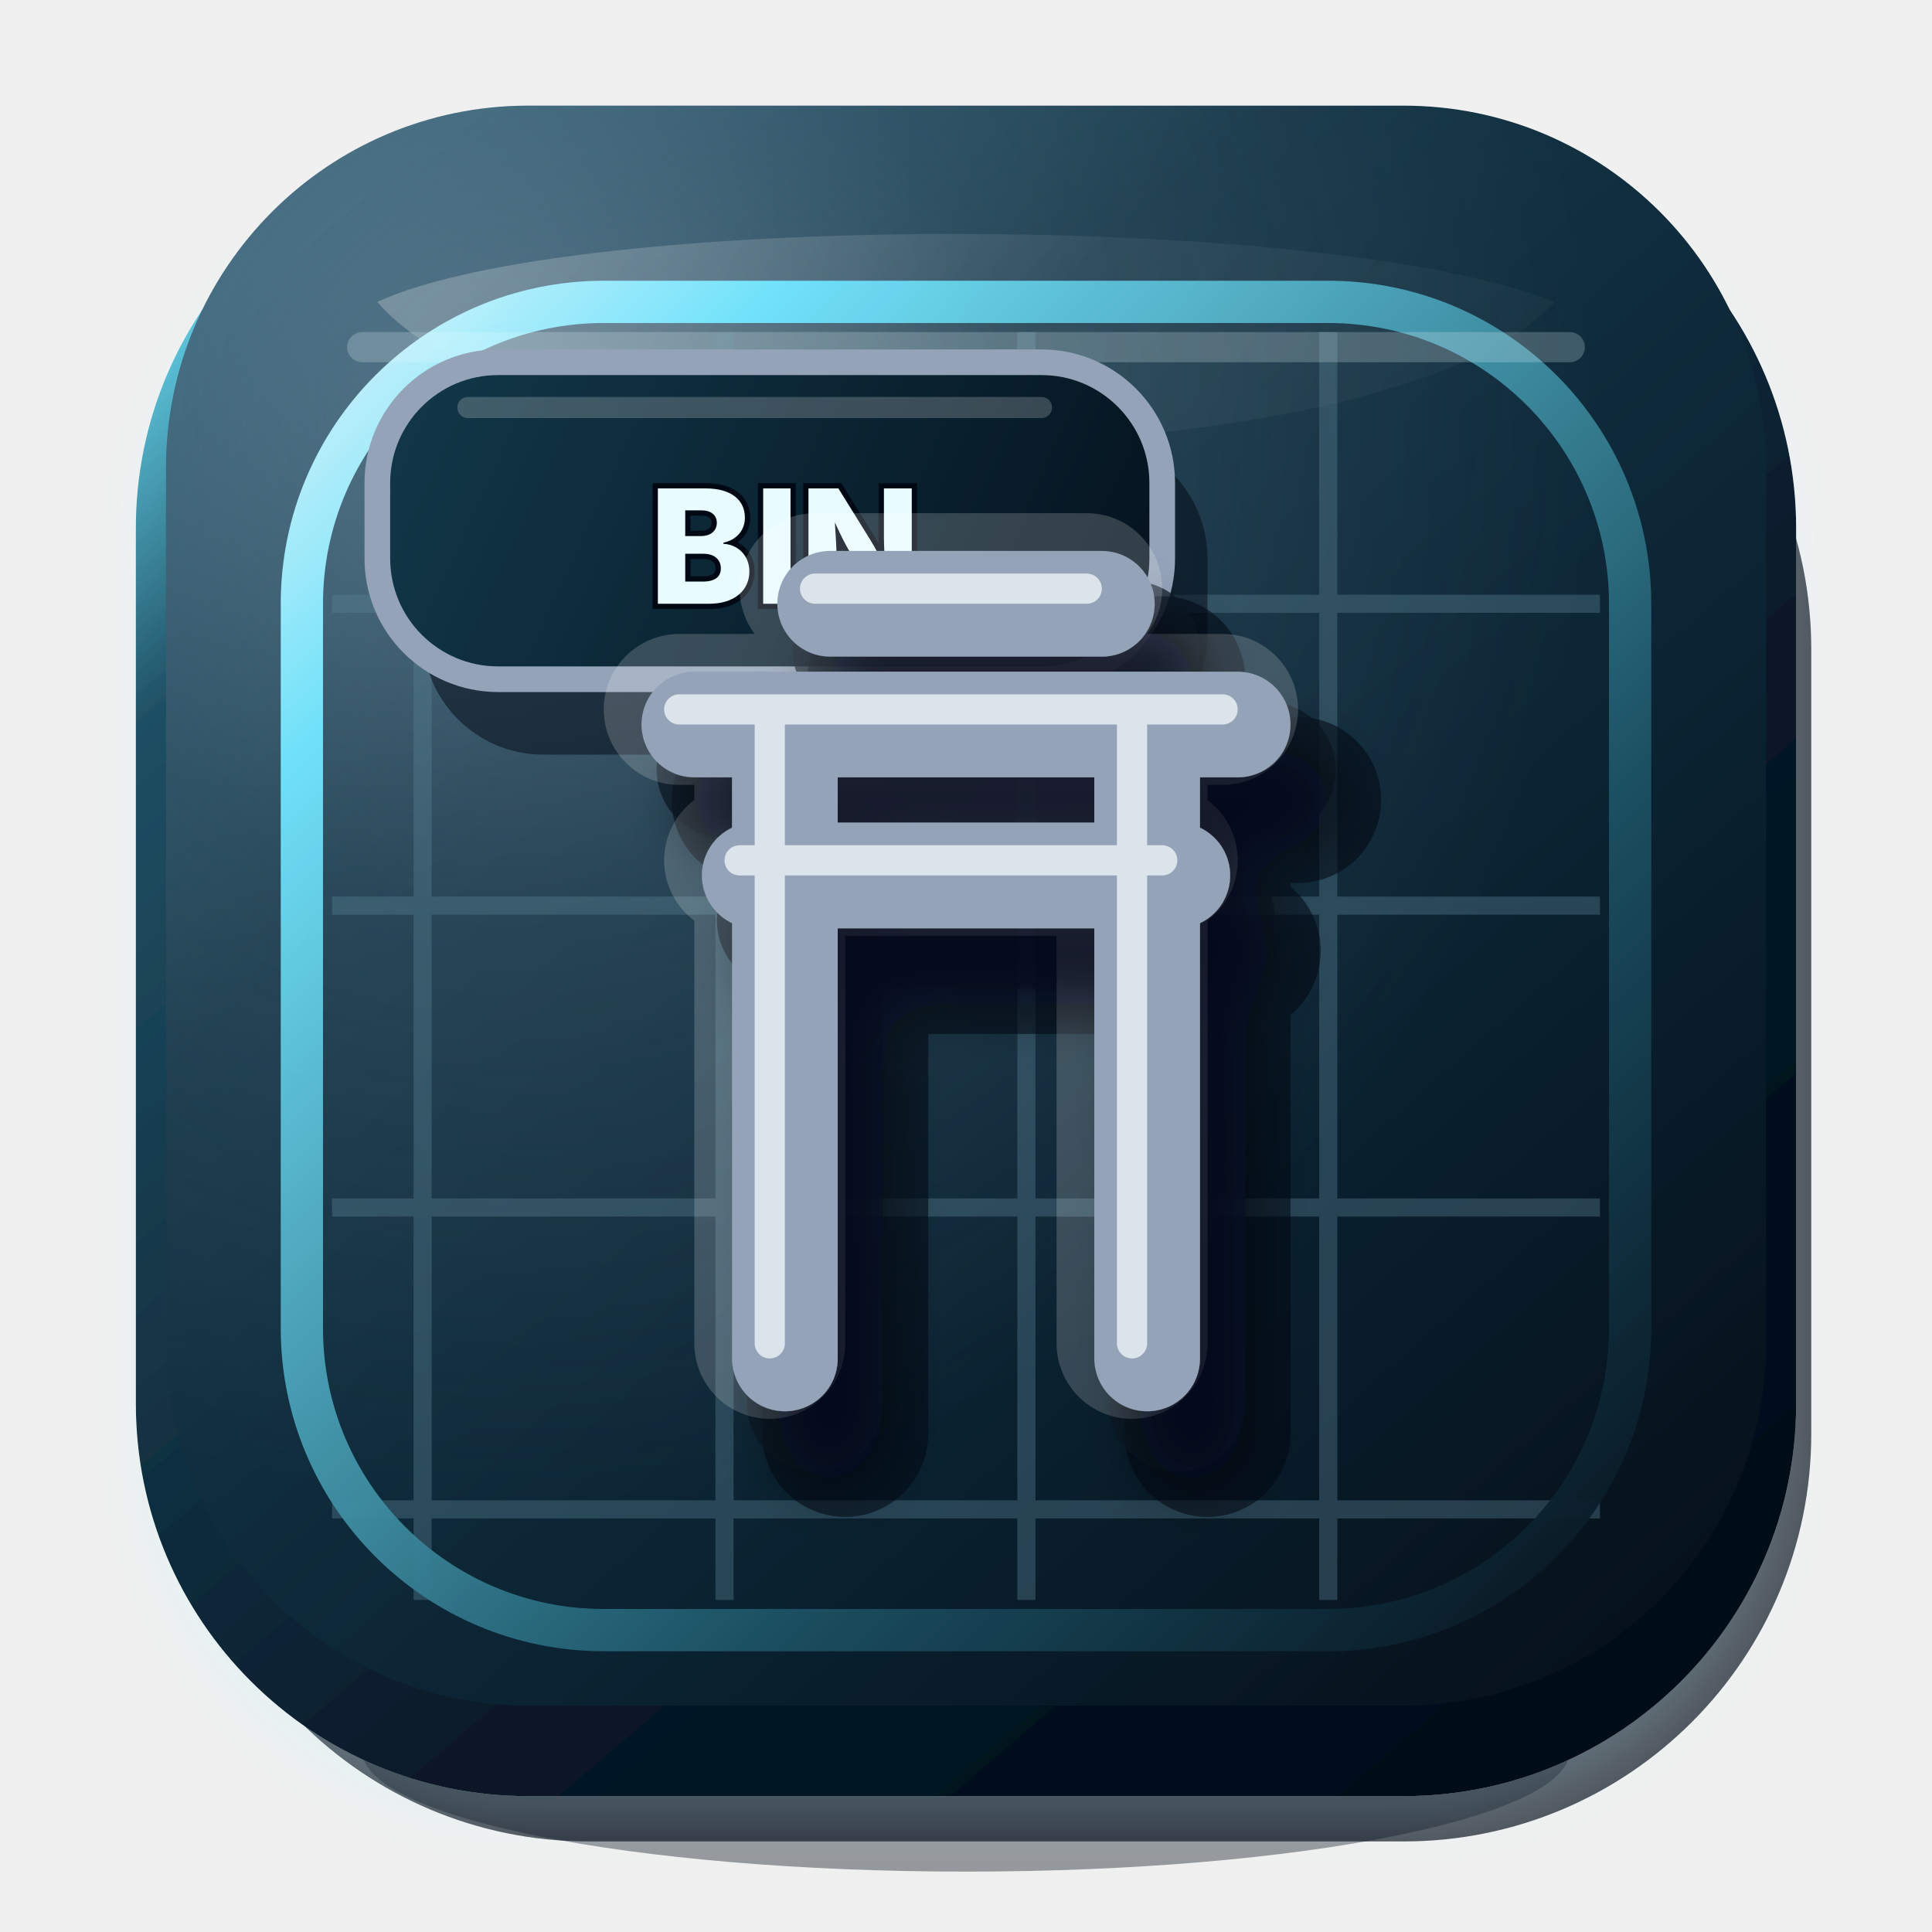
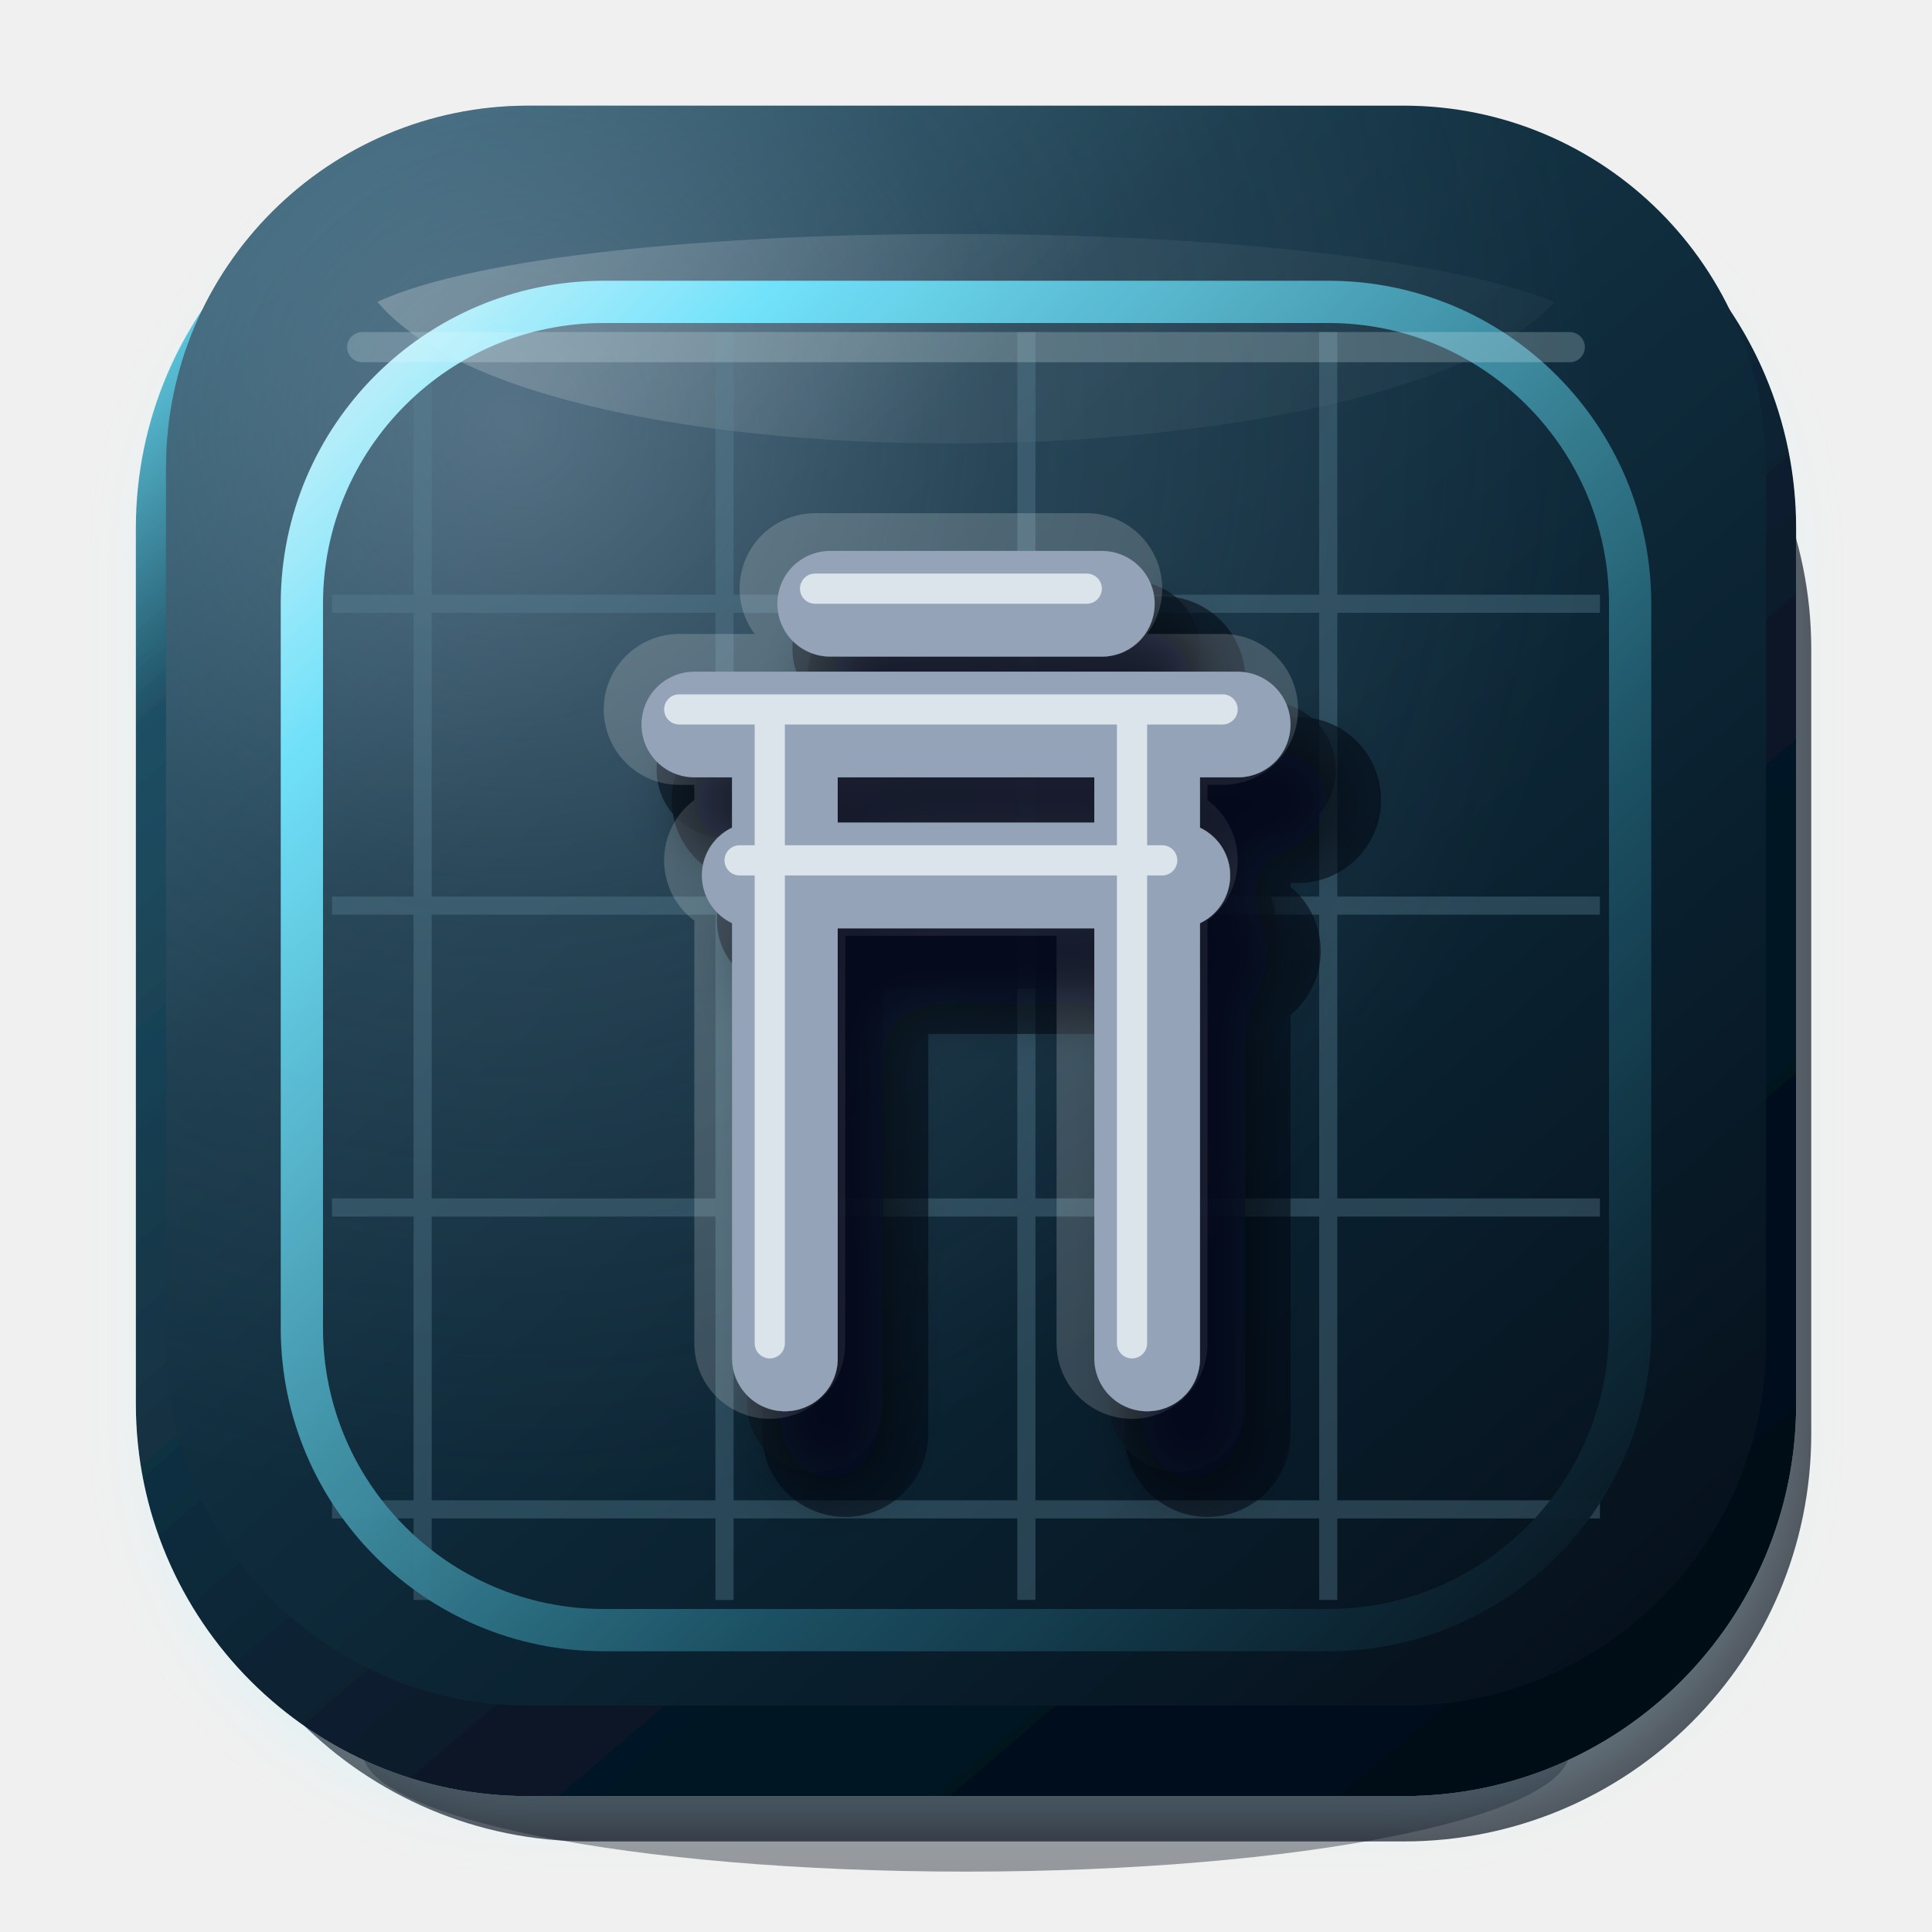
- <svg xmlns="http://www.w3.org/2000/svg" width="128" height="128" viewBox="0 0 128 128">
+ <svg xmlns="http://www.w3.org/2000/svg" width="128" height="128" viewBox="0 0 128 128" overflow="hidden">
  <defs>
    <linearGradient id="edge" x1="18" y1="10" x2="112" y2="120" gradientUnits="userSpaceOnUse">
      <stop offset="0" stop-color="#6ee7ff" />
      <stop offset="0.16" stop-color="#1f4f63" />
      <stop offset="0.62" stop-color="#071827" />
      <stop offset="1" stop-color="#020814" />
    </linearGradient>
    <linearGradient id="face" x1="22" y1="13" x2="108" y2="111" gradientUnits="userSpaceOnUse">
      <stop offset="0" stop-color="#2b5b6f" />
      <stop offset="0.28" stop-color="#143647" />
      <stop offset="0.68" stop-color="#0a2130" />
      <stop offset="1" stop-color="#06101b" />
-     </linearGradient>
-     <linearGradient id="badge" x1="26" y1="24" x2="78" y2="48" gradientUnits="userSpaceOnUse">
-       <stop offset="0" stop-color="#12384a" />
-       <stop offset="1" stop-color="#04101b" />
    </linearGradient>
    <linearGradient id="rim" x1="20" y1="18" x2="108" y2="108" gradientUnits="userSpaceOnUse">
      <stop offset="0" stop-color="#e8fbff" />
      <stop offset="0.18" stop-color="#72e6ff" />
      <stop offset="0.68" stop-color="#1c5264" />
      <stop offset="1" stop-color="#06111d" />
    </linearGradient>
    <radialGradient id="glow" cx="34" cy="28" r="72" gradientUnits="userSpaceOnUse">
      <stop offset="0" stop-color="#94a3b8" stop-opacity="0.46" />
      <stop offset="0.45" stop-color="#94a3b8" stop-opacity="0.16" />
      <stop offset="1" stop-color="#94a3b8" stop-opacity="0" />
    </radialGradient>
    <linearGradient id="shine" x1="24" y1="16" x2="86" y2="74" gradientUnits="userSpaceOnUse">
      <stop offset="0" stop-color="#ffffff" stop-opacity="0.36" />
      <stop offset="0.42" stop-color="#ffffff" stop-opacity="0.08" />
      <stop offset="1" stop-color="#ffffff" stop-opacity="0" />
    </linearGradient>
    <filter id="plateShadow" x="-28%" y="-26%" width="156%" height="166%">
      <feDropShadow dx="0" dy="15" stdDeviation="9" flood-color="#000814" flood-opacity="0.48" />
      <feDropShadow dx="0" dy="2" stdDeviation="1.5" flood-color="#b7f5ff" flood-opacity="0.18" />
    </filter>
    <filter id="glyphLift" x="-28%" y="-28%" width="156%" height="156%">
      <feDropShadow dx="3" dy="5" stdDeviation="2" flood-color="#000814" flood-opacity="0.62" />
    </filter>
  </defs>
  <ellipse cx="64" cy="116" rx="40" ry="8" fill="#000814" opacity="0.38" />
  <rect x="12" y="16" width="108" height="106" rx="27" fill="#020814" opacity="0.68" />
  <rect x="9" y="9" width="110" height="110" rx="26" fill="url(#edge)" filter="url(#plateShadow)" />
  <rect x="11" y="7" width="106" height="106" rx="24" fill="url(#face)" />
  <rect x="11" y="7" width="106" height="106" rx="24" fill="url(#glow)" />
  <path d="M25 20c13-6 63-6 78 0c-11 12-67 13-78 0z" fill="url(#shine)" opacity="0.72" />
  <path d="M28 22v84M48 22v84M68 22v84M88 22v84M22 40h84M22 60h84M22 80h84M22 100h84" fill="none" stroke="#5a8294" stroke-width="1.2" opacity="0.38" />
  <rect x="20" y="20" width="88" height="88" rx="20" fill="none" stroke="url(#rim)" stroke-width="2.8" opacity="0.96" />
  <path d="M24 23h80" fill="none" stroke="#e8fbff" stroke-width="2" stroke-linecap="round" opacity="0.22" />
-   <rect x="28" y="29" width="52" height="21" rx="8" fill="#020814" opacity="0.5" />
-   <rect x="25" y="24" width="52" height="21" rx="8" fill="url(#badge)" stroke="#94a3b8" stroke-width="1.7" />
-   <path d="M31 27h38" fill="none" stroke="#ffffff" stroke-width="1.4" stroke-linecap="round" opacity="0.2" />
-   <text x="52" y="40" text-anchor="middle" font-family="Cantarell, Inter, Arial, sans-serif" font-size="10.5" font-weight="800" fill="#e8fbff" stroke="#000814" stroke-width="0.7" paint-order="stroke">BIN</text>
  <path d="M46 48h36M52 48v42M76 48v42M50 58h28M55 40h18" fill="none" stroke="#020814" stroke-width="11" stroke-linecap="round" stroke-linejoin="round" opacity="0.58" transform="translate(4 5)" />
  <path d="M46 48h36M52 48v42M76 48v42M50 58h28M55 40h18" fill="none" stroke="#0b1724" stroke-width="9" stroke-linecap="round" stroke-linejoin="round" opacity="0.72" transform="translate(2 3)" />
  <path d="M46 48h36M52 48v42M76 48v42M50 58h28M55 40h18" fill="none" stroke="#ffffff" stroke-width="10" stroke-linecap="round" stroke-linejoin="round" opacity="0.18" transform="translate(-1 -1)" />
  <path d="M46 48h36M52 48v42M76 48v42M50 58h28M55 40h18" fill="none" stroke="#94a3b8" stroke-width="7" stroke-linecap="round" stroke-linejoin="round" filter="url(#glyphLift)" />
  <path d="M46 48h36M52 48v42M76 48v42M50 58h28M55 40h18" fill="none" stroke="#f7fdff" stroke-width="2" stroke-linecap="round" stroke-linejoin="round" opacity="0.72" transform="translate(-1 -1)" />
</svg>
